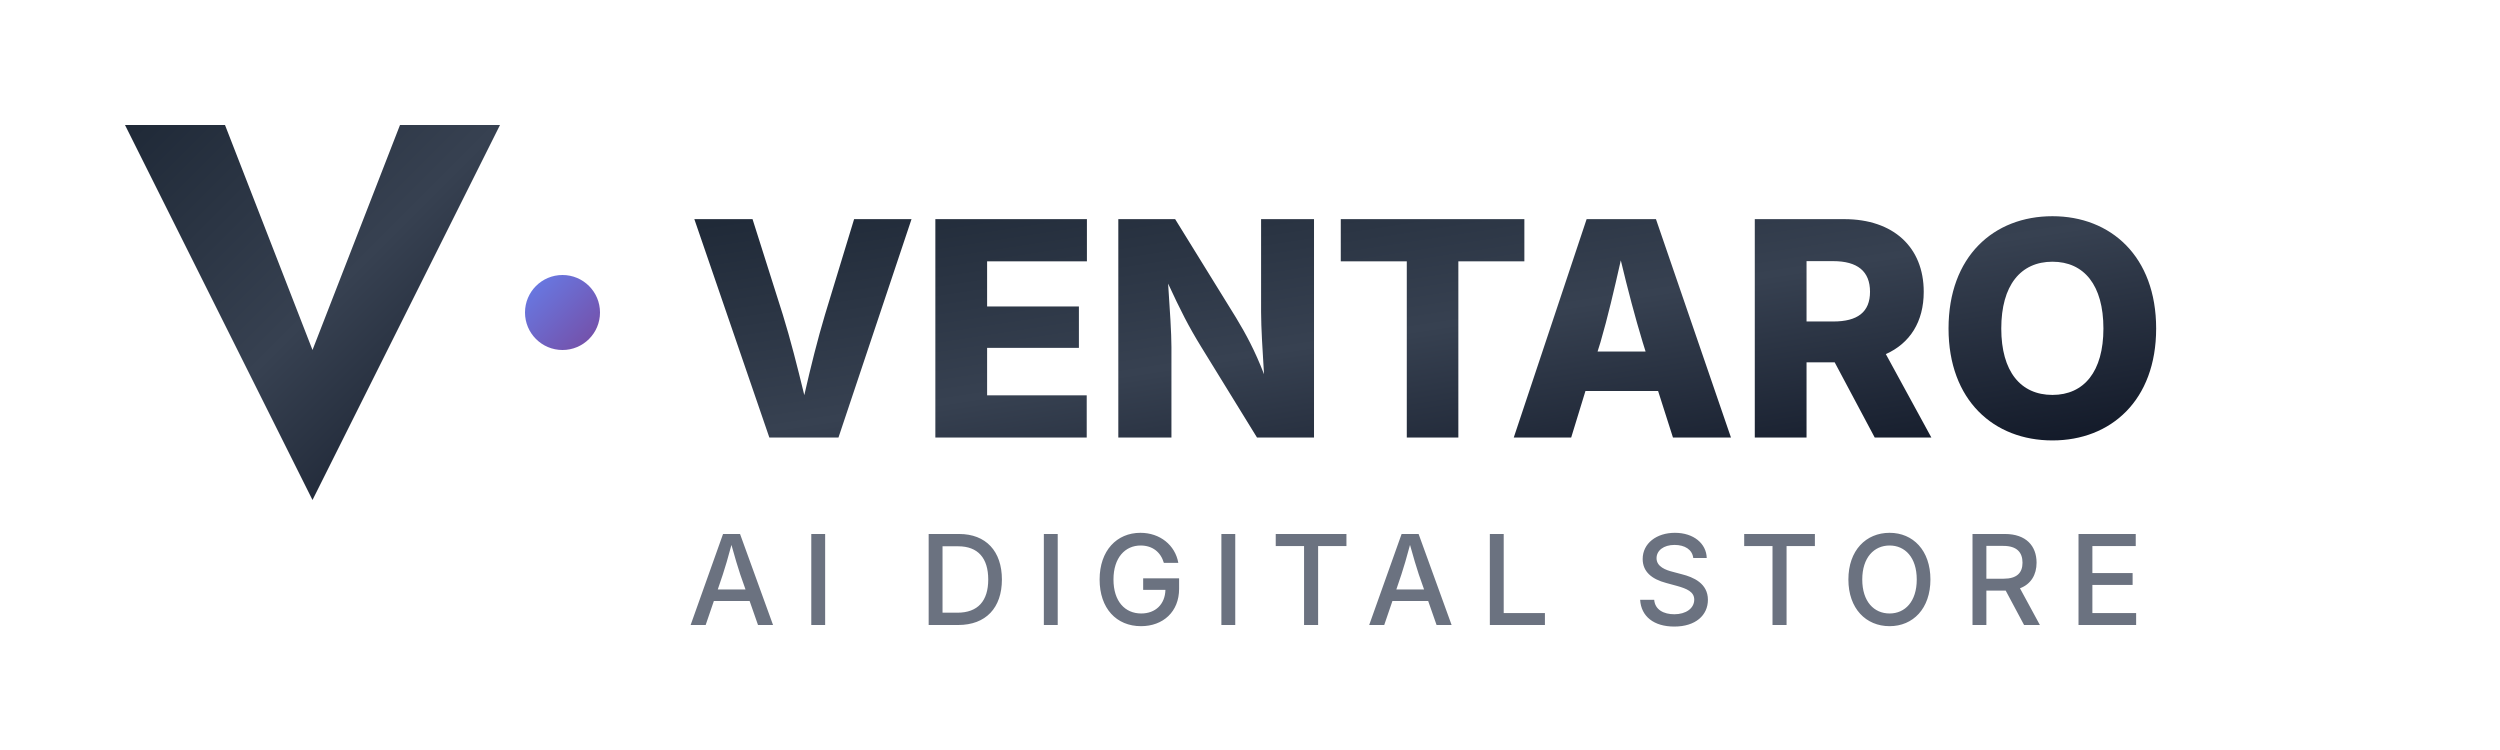
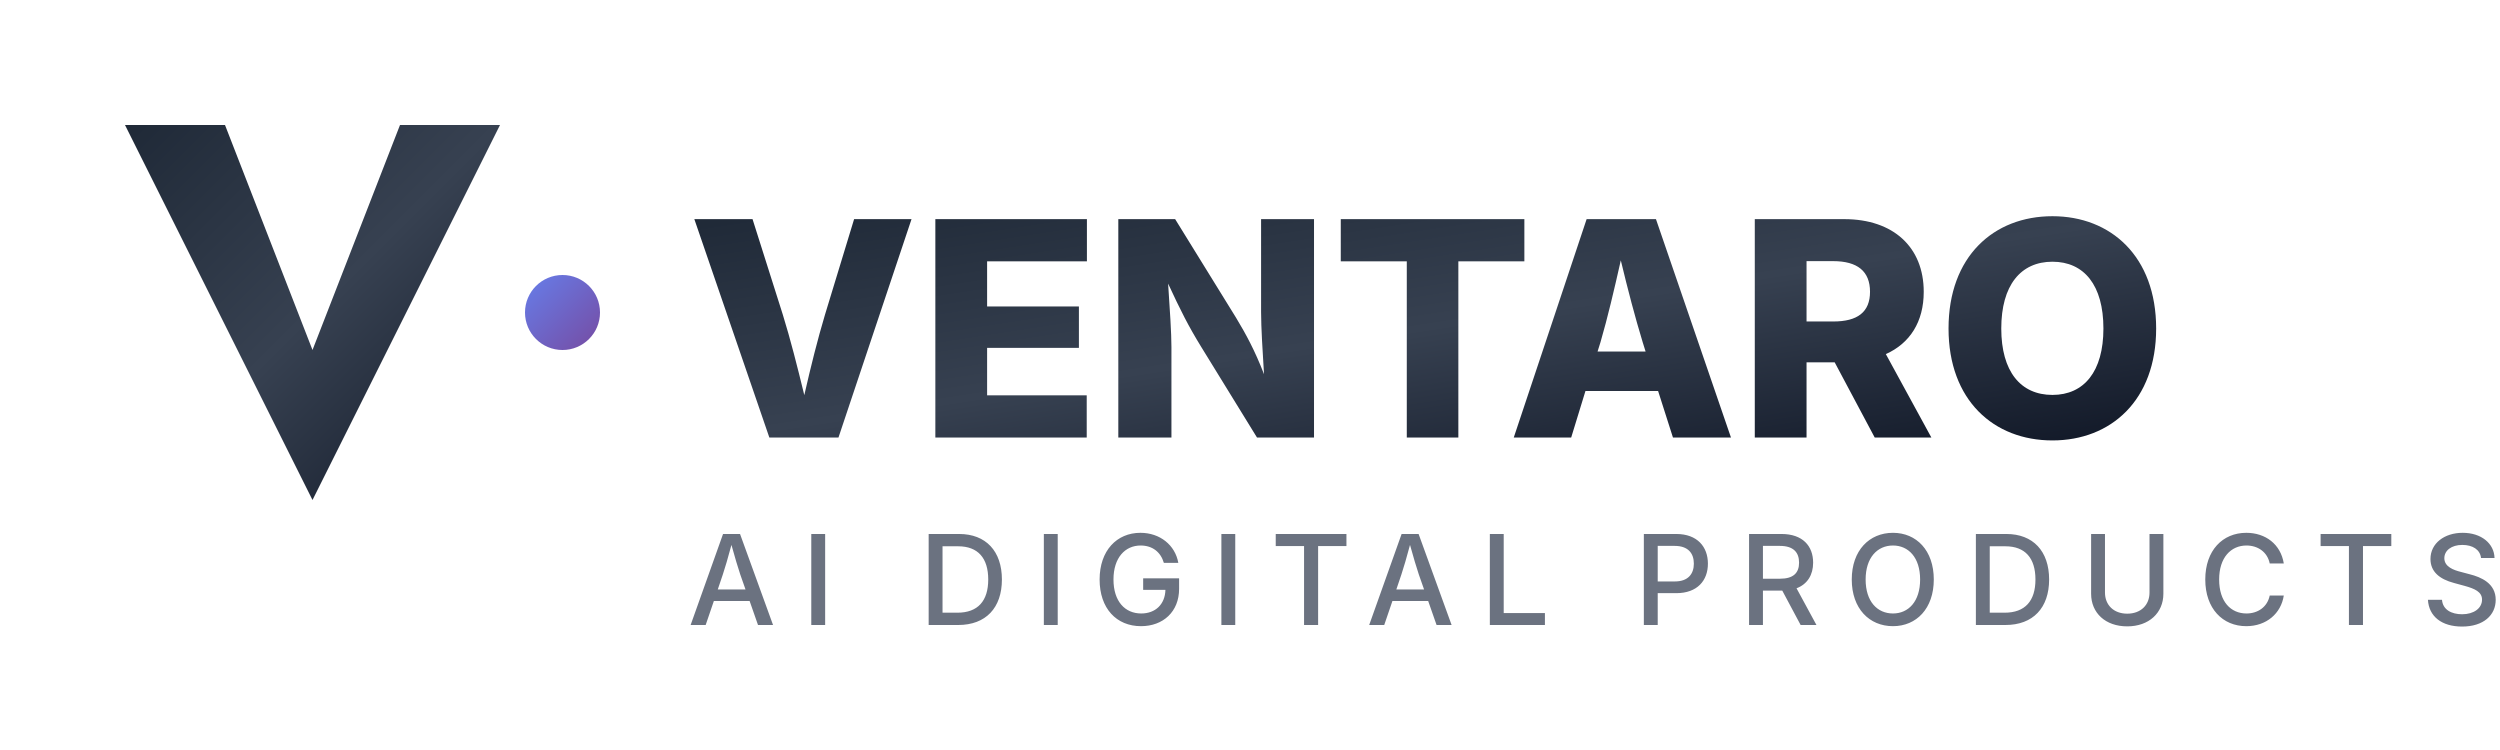
<svg xmlns="http://www.w3.org/2000/svg" width="200" height="60" viewBox="0 0 200 60" fill="none">
  <defs>
    <linearGradient id="logoGradient" x1="0%" y1="0%" x2="100%" y2="100%">
      <stop offset="0%" style="stop-color:#1f2937;stop-opacity:1" />
      <stop offset="50%" style="stop-color:#374151;stop-opacity:1" />
      <stop offset="100%" style="stop-color:#111827;stop-opacity:1" />
    </linearGradient>
    <linearGradient id="accentGradient" x1="0%" y1="0%" x2="100%" y2="100%">
      <stop offset="0%" style="stop-color:#667eea;stop-opacity:1" />
      <stop offset="100%" style="stop-color:#764ba2;stop-opacity:1" />
    </linearGradient>
  </defs>
  <g transform="translate(10, 10)">
    <path d="M0 0 L15 30 L30 0 L22 0 L15 18 L8 0 Z" fill="url(#logoGradient)" />
    <circle cx="35" cy="15" r="3" fill="url(#accentGradient)" />
  </g>
  <g transform="translate(55, 15)">
    <text x="0" y="20" font-family="Inter, sans-serif" font-size="24" font-weight="800" fill="url(#logoGradient)">VENTARO</text>
-     <text x="0" y="35" font-family="Inter, sans-serif" font-size="10" font-weight="500" fill="#6b7280" letter-spacing="2px">AI DIGITAL STORE</text>
+     <text x="0" y="35" font-family="Inter, sans-serif" font-size="10" font-weight="500" fill="#6b7280" letter-spacing="2px">AI DIGITAL PRODUCTS</text>
  </g>
</svg>
